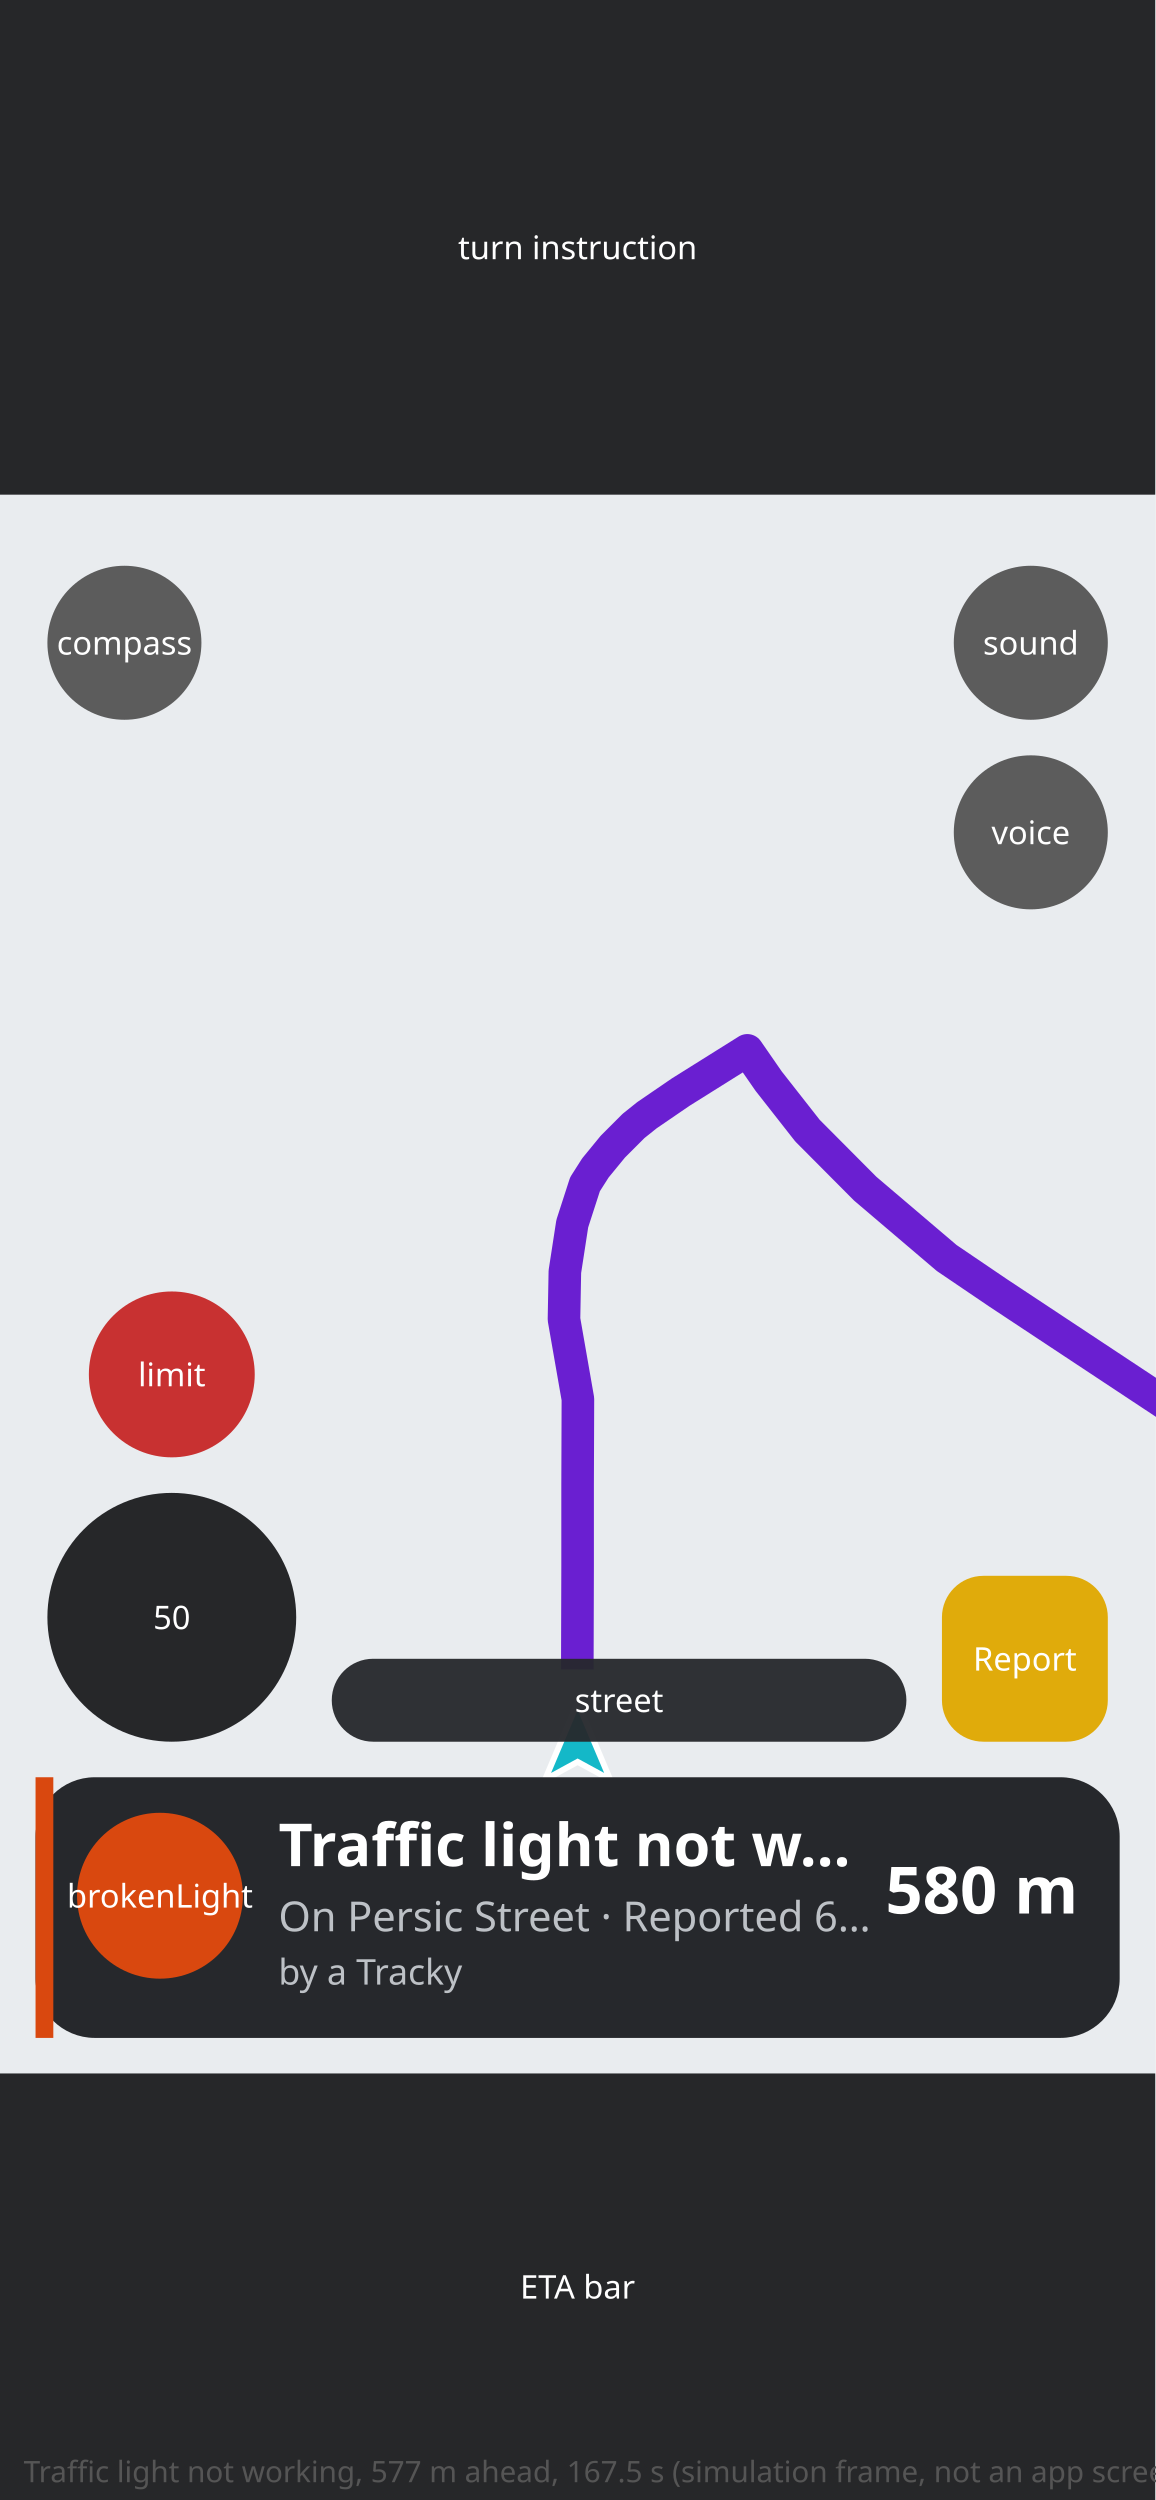
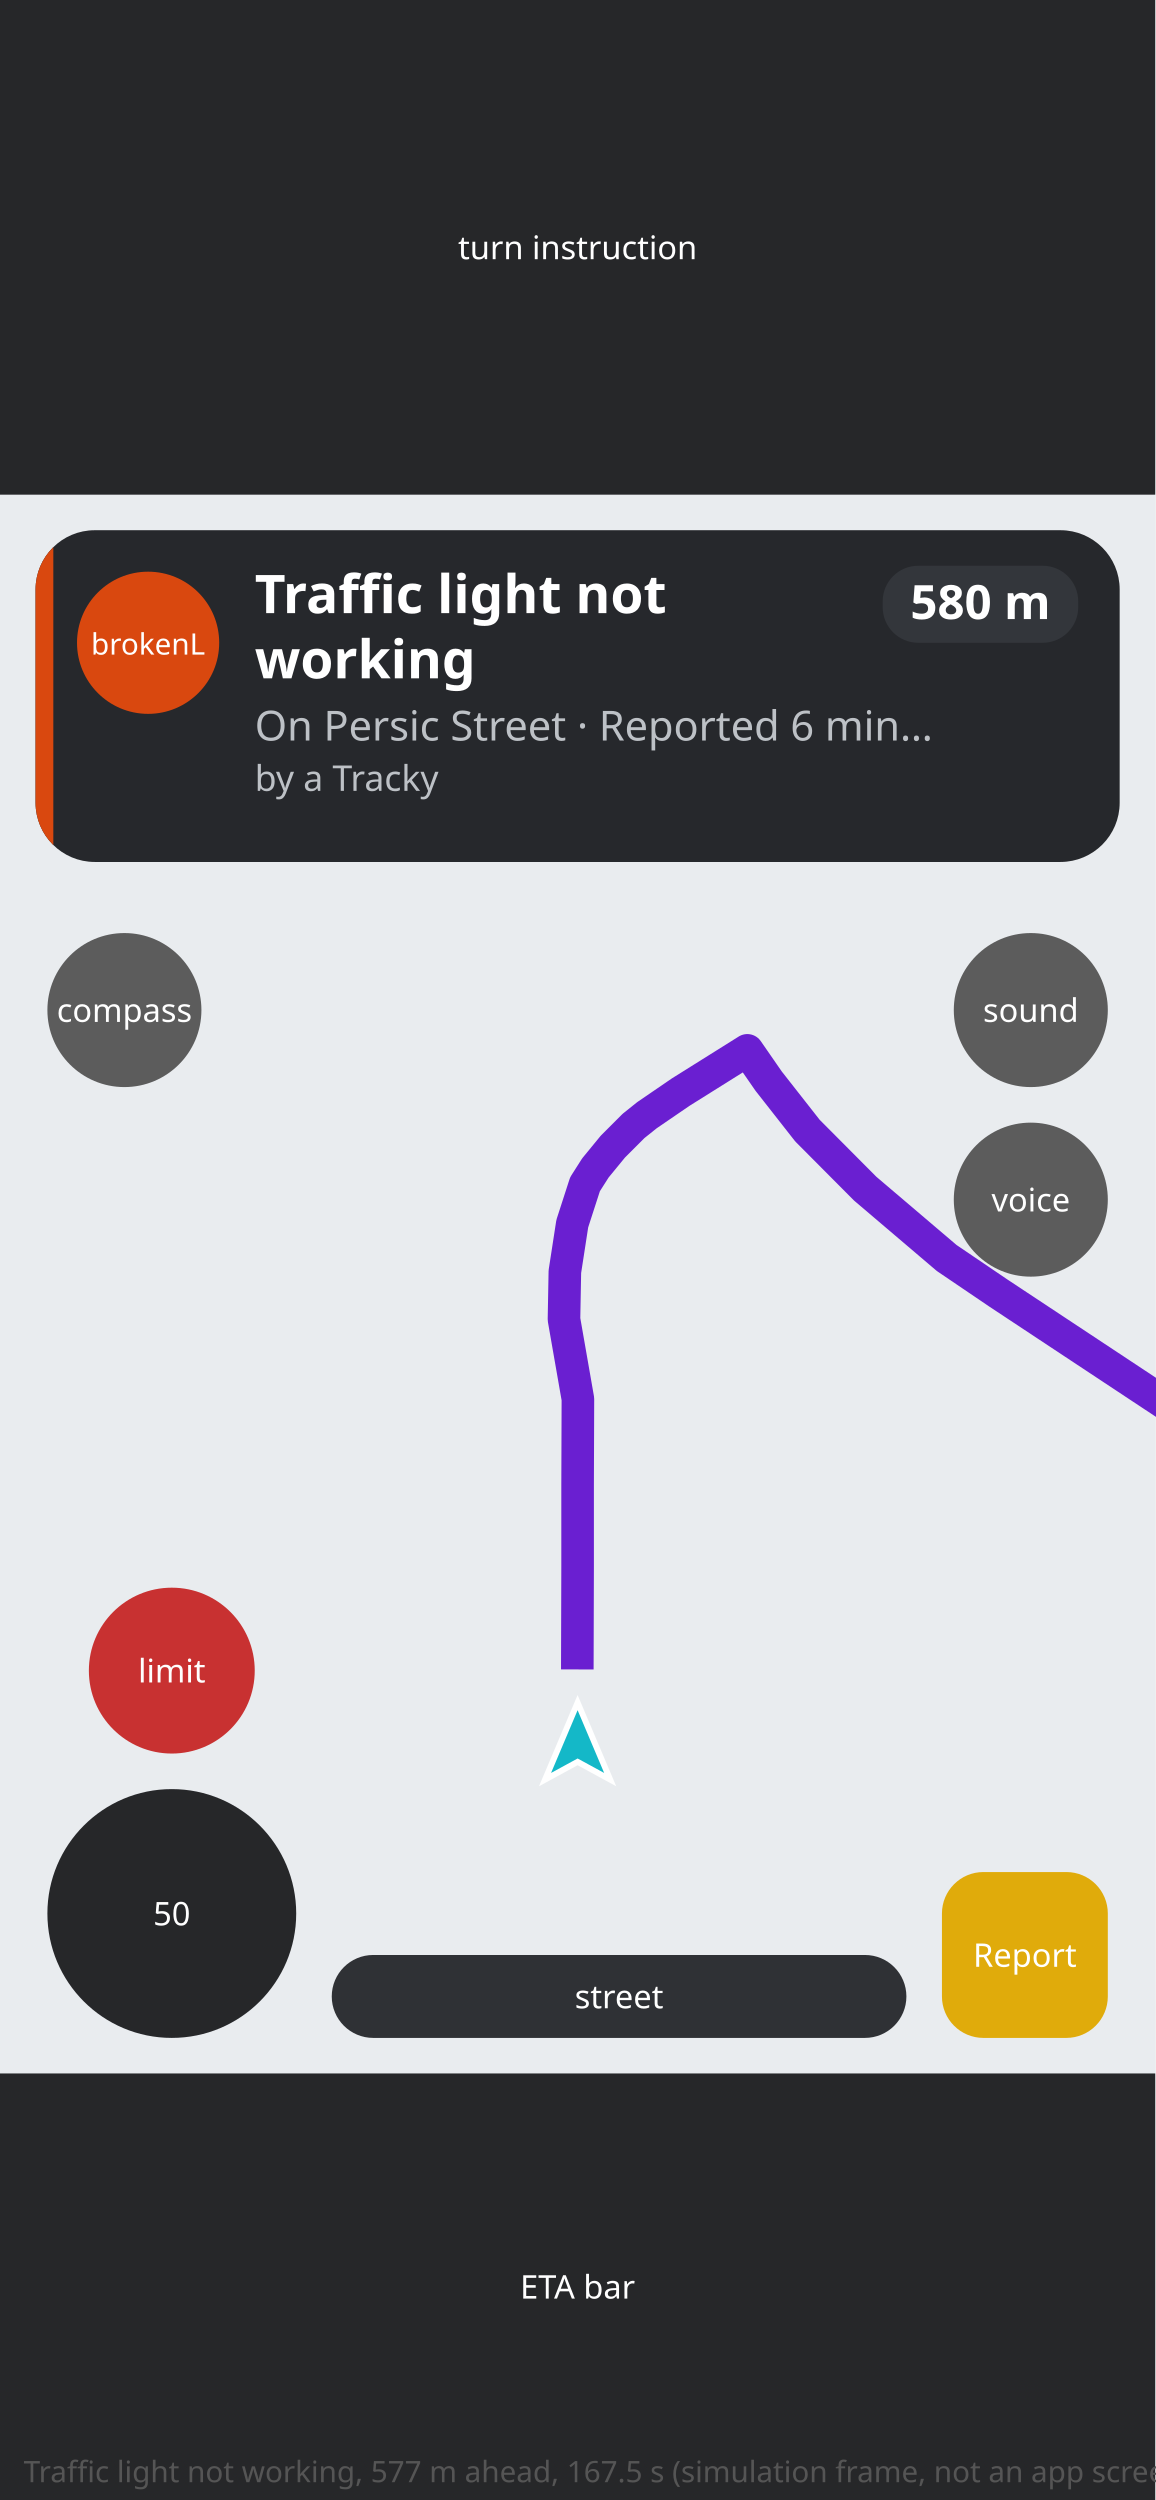
<svg xmlns="http://www.w3.org/2000/svg" width="390" height="844" viewBox="0 0 390 844">
  <rect width="100%" height="100%" fill="#E9ECEF" />
  <polyline points="194.9,563.6 195.0,529.0 195.0,501.3 195.1,472.3 190.4,445.4 190.7,429.3 193.2,413.1 197.5,399.8 201.0,394.3 206.9,387.1 213.9,380.1 218.4,376.5 229.8,368.7 252.3,354.6 259.5,365.0 272.6,381.7 292.1,401.3 319.6,424.7 337.0,436.5 464.1,520.6 509.4,547.7 593.1,601.4 603.1,607.5 620.7,608.8 630.2,608.8 640.3,606.8 650.3,603.6 660.1,598.3 671.4,589.7 685.7,574.1 699.8,567.8 744.6,511.3 789.5,455.7 814.9,424.2 837.5,396.9 866.9,359.9 897.6,322.8 907.6,310.6 947.4,263.0 966.1,249.1 1079.1,99.3 1108.5,61.1 1166.6,-16.5 1218.6,-90.8 1221.0,-94.5 1231.9,-110.4 1232.7,-135.0 1256.4,-169.7 1280.0,-201.5 1359.6,-307.7 1415.6,-381.5 1465.4,-448.2 1472.5,-457.5 1488.7,-479.0 1519.8,-519.9 1606.4,-636.2 1616.8,-649.9 1628.8,-665.9 1650.7,-693.5 1680.5,-731.0 1707.8,-763.0 1711.2,-767.1 1720.8,-778.4 1771.3,-835.8 1841.8,-915.6 1902.6,-984.1 1943.3,-1030.5 1997.8,-1093.0 2017.1,-1116.4 2028.6,-1130.8 2043.3,-1152.0 2053.9,-1168.6 2061.4,-1183.1 2064.0,-1188.0 2064.7,-1189.6 2076.4,-1218.9 2085.7,-1247.7 2092.8,-1270.7 2099.2,-1295.8 2106.7,-1327.5 2129.2,-1419.5 2138.5,-1457.7 2149.6,-1498.7 2154.1,-1515.0 2159.5,-1532.4 2164.1,-1545.1 2167.6,-1553.7 2171.0,-1561.5 2177.3,-1574.1 2187.4,-1591.9 2195.2,-1603.5 2213.0,-1616.9 2230.3,-1637.1 2250.7,-1662.0 2270.9,-1686.2 2290.7,-1709.0 2368.9,-1792.8 2415.4,-1841.1 2420.8,-1846.5 2438.9,-1866.1 2465.5,-1895.5 2478.8,-1911.2 2487.3,-1921.9 2503.8,-1943.3 2517.4,-1961.8 2524.1,-1986.2 2543.5,-2020.8 2572.7,-2073.7 2613.3,-2143.4 2633.7,-2172.6 2691.2,-2246.8 2773.0,-2369.9 2804.8,-2418.7 2816.2,-2403.4 3133.9,-1961.5 3142.8,-1949.3 3152.5,-1935.6 3163.7,-1919.9 3167.3,-1911.9 3170.6,-1900.1 3172.2,-1892.8 3157.0,-1895.7 3143.0,-1896.2 3120.9,-1893.8" fill="none" stroke="#6A1FD1" stroke-width="11" stroke-linejoin="round" />
  <line x1="853.664" y1="376.499" x2="853.664" y2="362.499" stroke="#D9480F" stroke-width="3" />
  <circle cx="853.664" cy="346.499" r="17" fill="#D9480F" stroke="#fff" stroke-width="3" />
  <text x="853.664" y="350.499" font-size="10" text-anchor="middle" fill="#FFFFFF" font-family="sans-serif">brok</text>
  <line x1="1944.784" y1="-1032.258" x2="1944.784" y2="-1046.258" stroke="#E5481F" stroke-width="3" />
  <circle cx="1944.784" cy="-1062.258" r="17" fill="#E5481F" stroke="#fff" stroke-width="3" />
  <text x="1944.784" y="-1058.258" font-size="10" text-anchor="middle" fill="#FFFFFF" font-family="sans-serif">cras</text>
  <polygon points="195,574.8 184,600.8 195,594.8 206,600.8" fill="#14B8C8" stroke="#fff" stroke-width="2" />
  <rect x="0" y="0" width="390" height="167" rx="0" fill="#1C1D20" opacity="0.95" />
  <text x="195" y="87.5" font-size="11" text-anchor="middle" fill="#fff" font-family="sans-serif">turn instruction</text>
  <rect x="0" y="700" width="390" height="144" rx="0" fill="#1C1D20" opacity="0.95" />
  <text x="195" y="776" font-size="11" text-anchor="middle" fill="#fff" font-family="sans-serif">ETA bar</text>
-   <rect x="16" y="191" width="52" height="52" rx="26" fill="#555" opacity="0.95" />
-   <text x="42" y="221" font-size="11" text-anchor="middle" fill="#fff" font-family="sans-serif">compass</text>
-   <rect x="322" y="191" width="52" height="52" rx="26" fill="#555" opacity="0.95" />
-   <text x="348" y="221" font-size="11" text-anchor="middle" fill="#fff" font-family="sans-serif">sound</text>
-   <rect x="322" y="255" width="52" height="52" rx="26" fill="#555" opacity="0.95" />
-   <text x="348" y="285" font-size="11" text-anchor="middle" fill="#fff" font-family="sans-serif">voice</text>
-   <rect x="30" y="436" width="56" height="56" rx="28" fill="#C62828" opacity="0.95" />
-   <text x="58" y="468" font-size="11" text-anchor="middle" fill="#fff" font-family="sans-serif">limit</text>
-   <rect x="16" y="504" width="84" height="84" rx="42" fill="#1C1D20" opacity="0.95" />
-   <text x="58" y="550" font-size="11" text-anchor="middle" fill="#fff" font-family="sans-serif">50</text>
-   <rect x="318" y="532" width="56" height="56" rx="14" fill="#E0A800" opacity="0.95" />
-   <text x="346" y="564" font-size="11" text-anchor="middle" fill="#fff" font-family="sans-serif">Report</text>
-   <rect x="112" y="560" width="194" height="28" rx="14" fill="#26282C" opacity="0.95" />
-   <text x="209" y="578" font-size="11" text-anchor="middle" fill="#fff" font-family="sans-serif">street</text>
+   <rect x="16" y="315" width="52" height="52" rx="26" fill="#555" opacity="0.95" />
+   <text x="42" y="345" font-size="11" text-anchor="middle" fill="#fff" font-family="sans-serif">compass</text>
+   <rect x="322" y="315" width="52" height="52" rx="26" fill="#555" opacity="0.95" />
+   <text x="348" y="345" font-size="11" text-anchor="middle" fill="#fff" font-family="sans-serif">sound</text>
+   <rect x="322" y="379" width="52" height="52" rx="26" fill="#555" opacity="0.95" />
+   <text x="348" y="409" font-size="11" text-anchor="middle" fill="#fff" font-family="sans-serif">voice</text>
+   <rect x="30" y="536" width="56" height="56" rx="28" fill="#C62828" opacity="0.95" />
+   <text x="58" y="568" font-size="11" text-anchor="middle" fill="#fff" font-family="sans-serif">limit</text>
+   <rect x="16" y="604" width="84" height="84" rx="42" fill="#1C1D20" opacity="0.95" />
+   <text x="58" y="650" font-size="11" text-anchor="middle" fill="#fff" font-family="sans-serif">50</text>
+   <rect x="318" y="632" width="56" height="56" rx="14" fill="#E0A800" opacity="0.95" />
+   <text x="346" y="664" font-size="11" text-anchor="middle" fill="#fff" font-family="sans-serif">Report</text>
+   <rect x="112" y="660" width="194" height="28" rx="14" fill="#26282C" opacity="0.95" />
+   <text x="209" y="678" font-size="11" text-anchor="middle" fill="#fff" font-family="sans-serif">street</text>
  <g opacity="1.00">
-     <rect x="12" y="600" width="366" height="88" rx="20" fill="#26282C" />
-     <rect x="12" y="600" width="6" height="88" fill="#D9480F" />
-     <circle cx="54" cy="640" r="28" fill="#D9480F" />
-     <text x="54" y="644" font-size="11" text-anchor="middle" fill="#FFFFFF" font-family="sans-serif">brokenLight</text>
-     <text x="94" y="630" font-size="20" font-weight="700" fill="#fff" font-family="sans-serif">Traffic light not w…</text>
-     <text x="94" y="652" font-size="14" fill="#BDC1C6" font-family="sans-serif">On Persic Street · Reported 6…</text>
-     <text x="94" y="670" font-size="12" fill="#BDC1C6" font-family="sans-serif">by a Tracky</text>
-     <text x="364" y="646" font-size="22" font-weight="700" text-anchor="end" fill="#fff" font-family="sans-serif">580 m</text>
+     <clipPath id="card">
+       <rect x="12" y="179" width="366" height="112" rx="20" />
+     </clipPath>
+     <rect x="12" y="179" width="366" height="112" rx="20" fill="#26282C" />
+     <rect x="12" y="179" width="6" height="112" fill="#D9480F" clip-path="url(#card)" />
+     <circle cx="50" cy="217" r="24" fill="#D9480F" />
+     <text x="50" y="221" font-size="10" text-anchor="middle" fill="#FFFFFF" font-family="sans-serif">brokenL</text>
+     <text x="86" y="207" font-size="18" font-weight="700" fill="#fff" font-family="sans-serif">Traffic light not</text>
+     <text x="86" y="229" font-size="18" font-weight="700" fill="#fff" font-family="sans-serif">working</text>
+     <rect x="298" y="191" width="66" height="26" rx="12" fill="#33363B" />
+     <text x="331" y="209" font-size="16" font-weight="700" text-anchor="middle" fill="#fff" font-family="sans-serif">580 m</text>
+     <text x="86" y="250" font-size="14" fill="#BDC1C6" font-family="sans-serif">On Persic Street · Reported 6 min…</text>
+     <text x="86" y="267" font-size="12" fill="#BDC1C6" font-family="sans-serif">by a Tracky</text>
  </g>
  <text x="8" y="838" font-size="10" fill="#555" font-family="sans-serif">Traffic light not working, 577 m ahead, 167.5 s (simulation frame, not an app screenshot)</text>
</svg>
